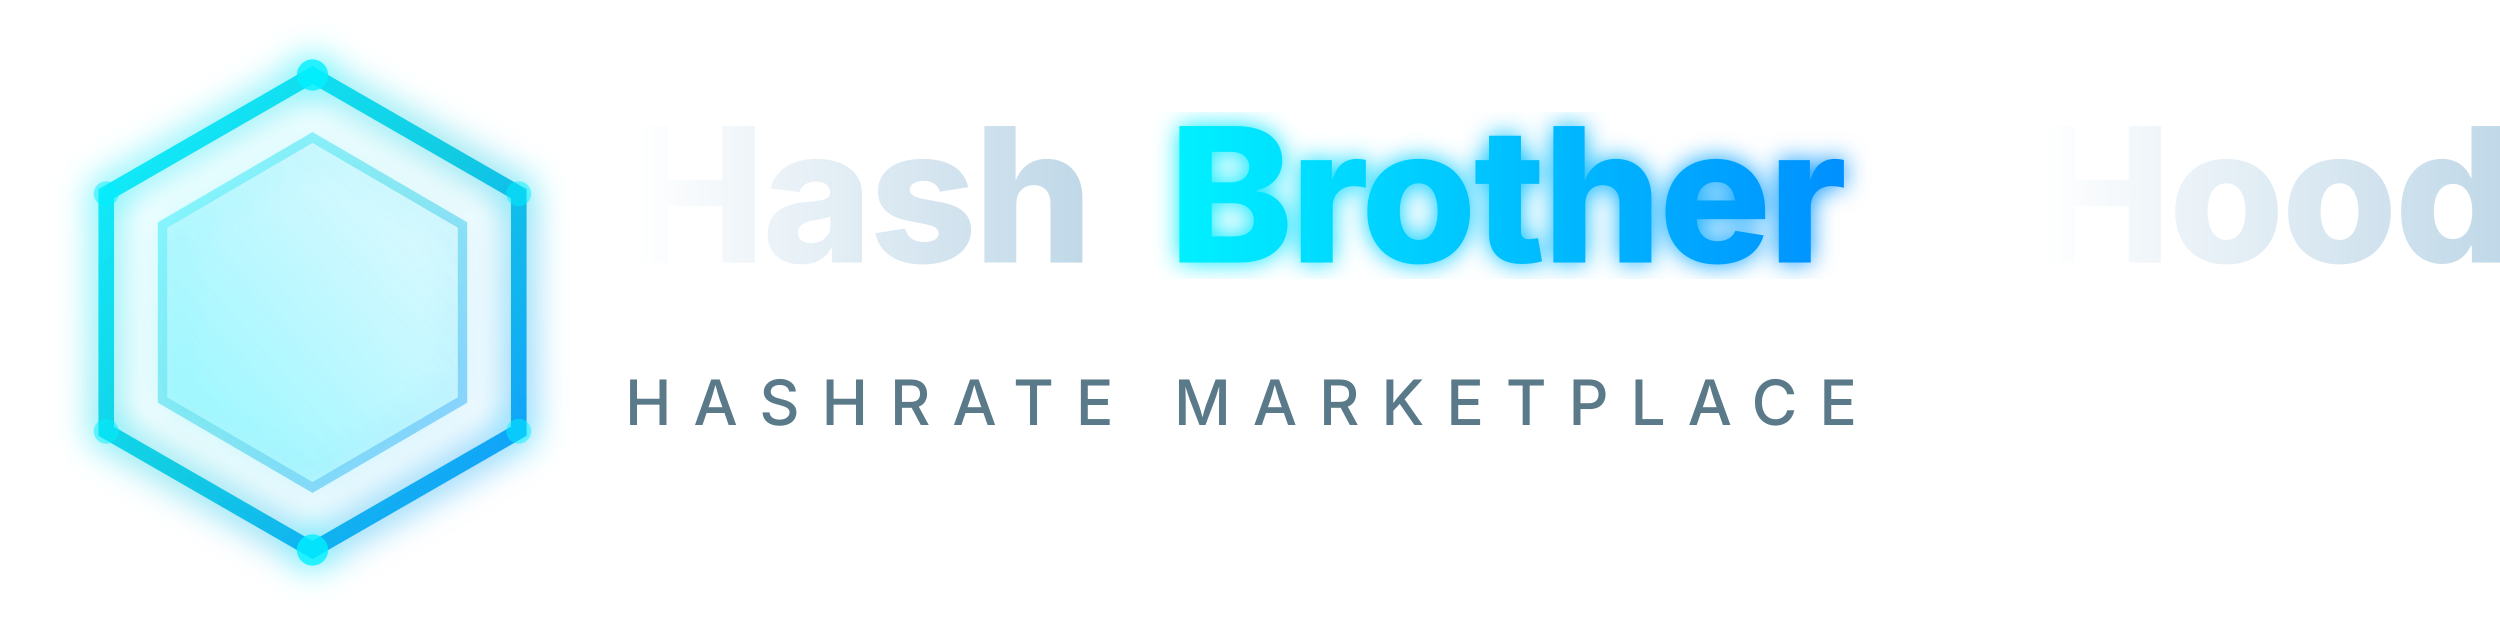
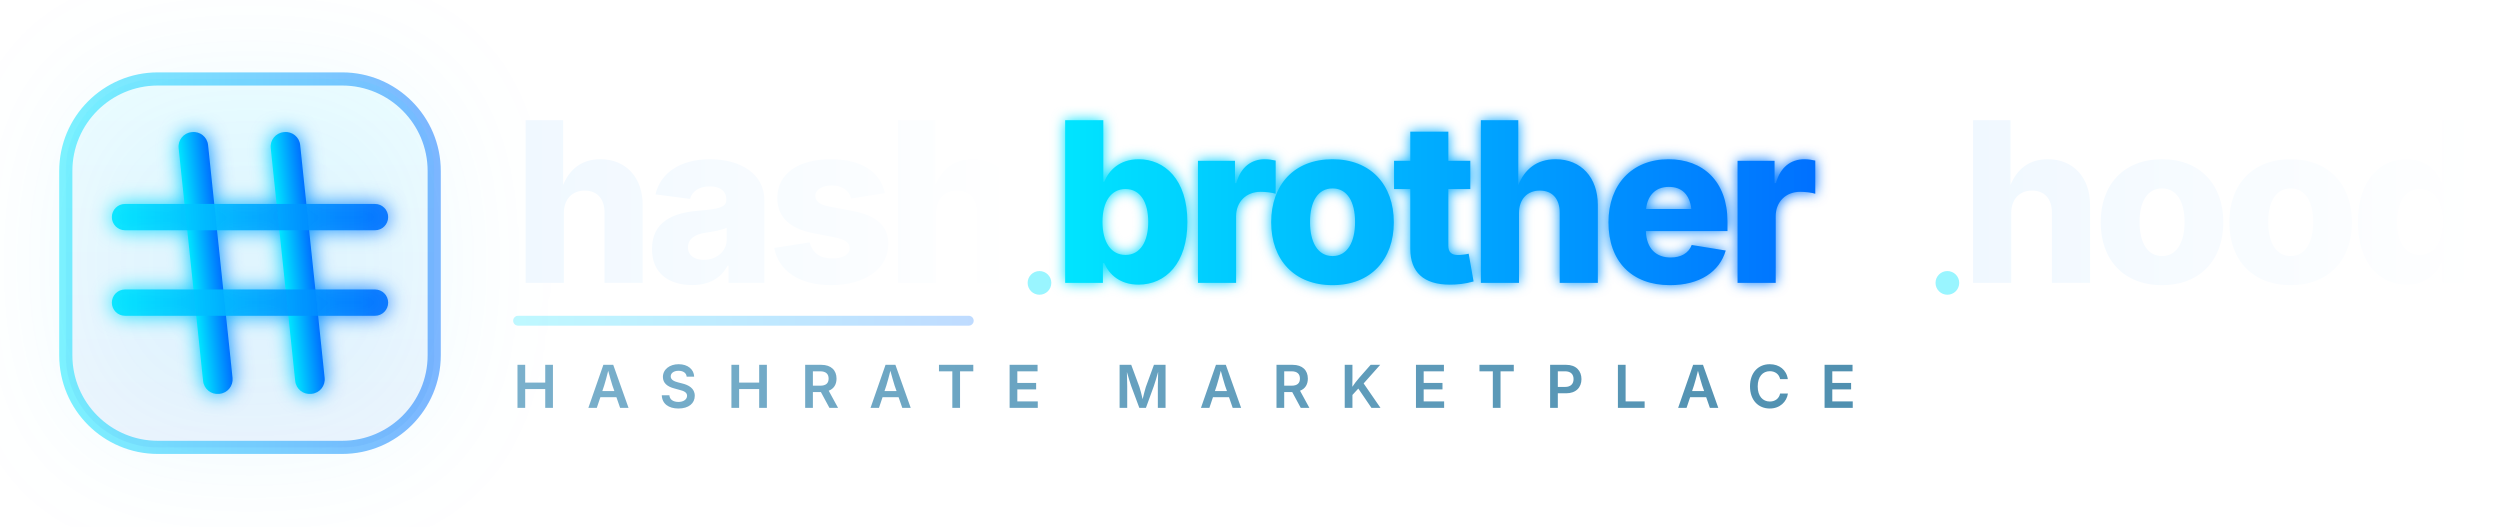
- <svg xmlns="http://www.w3.org/2000/svg" viewBox="0 0 400 100" fill="none">
+ <svg xmlns="http://www.w3.org/2000/svg" viewBox="0 0 380 80" fill="none">
  <defs>
-     <linearGradient id="iconGrad" x1="0%" y1="0%" x2="100%" y2="100%">
-       <stop offset="0%" stop-color="#00f0ff" />
-       <stop offset="50%" stop-color="#00c8e0" />
-       <stop offset="100%" stop-color="#0090ff" />
+     <linearGradient id="accent" x1="0%" y1="0%" x2="100%" y2="0%">
+       <stop offset="0%" stop-color="#00e5ff" />
+       <stop offset="100%" stop-color="#0070ff" />
    </linearGradient>
-     <linearGradient id="iconGrad2" x1="0%" y1="100%" x2="100%" y2="0%">
-       <stop offset="0%" stop-color="#00f0ff" stop-opacity="0.6" />
-       <stop offset="100%" stop-color="#00d4ff" stop-opacity="0.1" />
+     <linearGradient id="accentV" x1="0%" y1="0%" x2="0%" y2="100%">
+       <stop offset="0%" stop-color="#00e5ff" />
+       <stop offset="100%" stop-color="#0055dd" />
    </linearGradient>
-     <linearGradient id="textGrad" x1="0%" y1="0%" x2="100%" y2="0%">
-       <stop offset="0%" stop-color="#ffffff" />
-       <stop offset="100%" stop-color="#c0d8e8" />
+     <linearGradient id="white" x1="0%" y1="0%" x2="100%" y2="0%">
+       <stop offset="0%" stop-color="#f0f8ff" />
+       <stop offset="100%" stop-color="#ffffff" />
    </linearGradient>
-     <linearGradient id="accentGrad" x1="0%" y1="0%" x2="100%" y2="0%">
-       <stop offset="0%" stop-color="#00f0ff" />
-       <stop offset="100%" stop-color="#0090ff" />
+     <linearGradient id="dim" x1="0%" y1="0%" x2="100%" y2="0%">
+       <stop offset="0%" stop-color="#7ab0cc" />
+       <stop offset="100%" stop-color="#5090b0" />
    </linearGradient>
-     <filter id="glow">
-       <feGaussianBlur stdDeviation="2" result="blur" />
+     <filter id="g" x="-8%" y="-8%" width="116%" height="116%">
+       <feGaussianBlur stdDeviation="1" result="b" />
      <feMerge>
-         <feMergeNode in="blur" />
+         <feMergeNode in="b" />
        <feMergeNode in="SourceGraphic" />
      </feMerge>
    </filter>
-     <filter id="softGlow">
-       <feGaussianBlur stdDeviation="3" result="blur" />
+     <filter id="ig" x="-20%" y="-20%" width="140%" height="140%">
+       <feGaussianBlur stdDeviation="1.5" result="b" />
      <feMerge>
-         <feMergeNode in="blur" />
+         <feMergeNode in="b" />
        <feMergeNode in="SourceGraphic" />
      </feMerge>
    </filter>
+     <filter id="bg" x="-80%" y="-80%" width="260%" height="260%">
+       <feGaussianBlur stdDeviation="10" />
+     </filter>
  </defs>
-   <g transform="translate(50, 50)" filter="url(#softGlow)">
-     <polygon points="0,-38 33,-19 33,19 0,38 -33,19 -33,-19" fill="none" stroke="url(#iconGrad)" stroke-width="2.5" opacity="0.9" />
-     <polygon points="0,-28 24,-14 24,14 0,28 -24,14 -24,-14" fill="url(#iconGrad2)" stroke="url(#iconGrad)" stroke-width="1.5" opacity="0.4" />
-     <g stroke="url(#iconGrad)" stroke-width="3" stroke-linecap="round" filter="url(#glow)">
-       <line x1="-10" y1="-16" x2="-10" y2="16" />
-       <line x1="10" y1="-16" x2="10" y2="16" />
-       <line x1="-18" y1="-6" x2="18" y2="-6" />
-       <line x1="-18" y1="6" x2="18" y2="6" />
+   <g transform="translate(6, 8)">
+     <rect x="4" y="4" width="56" height="56" rx="16" fill="#00c0ff" opacity="0.07" filter="url(#bg)" />
+     <rect x="4" y="4" width="56" height="56" rx="14" fill="none" stroke="url(#accent)" stroke-width="2" opacity="0.5" />
+     <rect x="4" y="4" width="56" height="56" rx="14" fill="url(#accentV)" opacity="0.06" />
+     <g filter="url(#ig)">
+       <rect x="23" y="12" width="4.5" height="40" rx="2.2" fill="url(#accent)" transform="rotate(-6, 25, 32)" />
+       <rect x="37" y="12" width="4.5" height="40" rx="2.2" fill="url(#accent)" transform="rotate(-6, 39, 32)" />
+       <rect x="11" y="23" width="42" height="4" rx="2" fill="url(#accent)" opacity="0.9" />
+       <rect x="11" y="36" width="42" height="4" rx="2" fill="url(#accent)" opacity="0.9" />
    </g>
-     <circle cx="0" cy="-38" r="2.5" fill="#00f0ff" opacity="0.8" />
-     <circle cx="33" cy="-19" r="2" fill="#00f0ff" opacity="0.5" />
-     <circle cx="33" cy="19" r="2" fill="#00f0ff" opacity="0.5" />
-     <circle cx="0" cy="38" r="2.5" fill="#00f0ff" opacity="0.8" />
-     <circle cx="-33" cy="19" r="2" fill="#00f0ff" opacity="0.5" />
-     <circle cx="-33" cy="-19" r="2" fill="#00f0ff" opacity="0.5" />
  </g>
-   <g transform="translate(100, 42)">
-     <text font-family="system-ui, -apple-system, 'Segoe UI', sans-serif" font-size="30" font-weight="800" fill="url(#textGrad)" letter-spacing="-0.5">
-       Hash
-     </text>
-     <text x="87" font-family="system-ui, -apple-system, 'Segoe UI', sans-serif" font-size="30" font-weight="800" fill="url(#accentGrad)" letter-spacing="-0.5" filter="url(#glow)">
-       Brother
-     </text>
-     <text x="225" font-family="system-ui, -apple-system, 'Segoe UI', sans-serif" font-size="30" font-weight="800" fill="url(#textGrad)" letter-spacing="-0.5">
-       Hood
-     </text>
+   <g transform="translate(78, 0)">
+     <text y="43" font-family="'Inter', 'Helvetica Neue', Arial, sans-serif" font-size="34" font-weight="800" letter-spacing="-1.5" fill="url(#white)">hash</text>
+     <text x="82" y="43" font-family="'Inter', 'Helvetica Neue', Arial, sans-serif" font-size="34" font-weight="800" letter-spacing="-1.5" fill="url(#accent)" filter="url(#g)">brother</text>
+     <text x="220" y="43" font-family="'Inter', 'Helvetica Neue', Arial, sans-serif" font-size="34" font-weight="800" letter-spacing="-1.5" fill="url(#white)">hood</text>
+     <circle cx="80" cy="43" r="1.8" fill="#00e5ff" opacity="0.4" />
+     <circle cx="218" cy="43" r="1.8" fill="#00e5ff" opacity="0.4" />
+     <text y="62" font-family="'Inter', 'Helvetica Neue', Arial, sans-serif" font-size="9" fill="url(#dim)" letter-spacing="4.5" font-weight="600" text-transform="uppercase">HASHRATE MARKETPLACE</text>
+     <rect y="48" width="70" height="1.5" rx="0.75" fill="url(#accent)" opacity="0.25" />
  </g>
-   <text x="100" y="68" font-family="system-ui, -apple-system, 'Segoe UI', sans-serif" font-size="10" fill="#5a7a8a" letter-spacing="3.5" font-weight="500">
-     HASHRATE MARKETPLACE
-   </text>
-   <line x1="100" y1="52" x2="310" y2="52" stroke="url(#accentGrad)" stroke-width="0.5" opacity="0.3" />
</svg>
